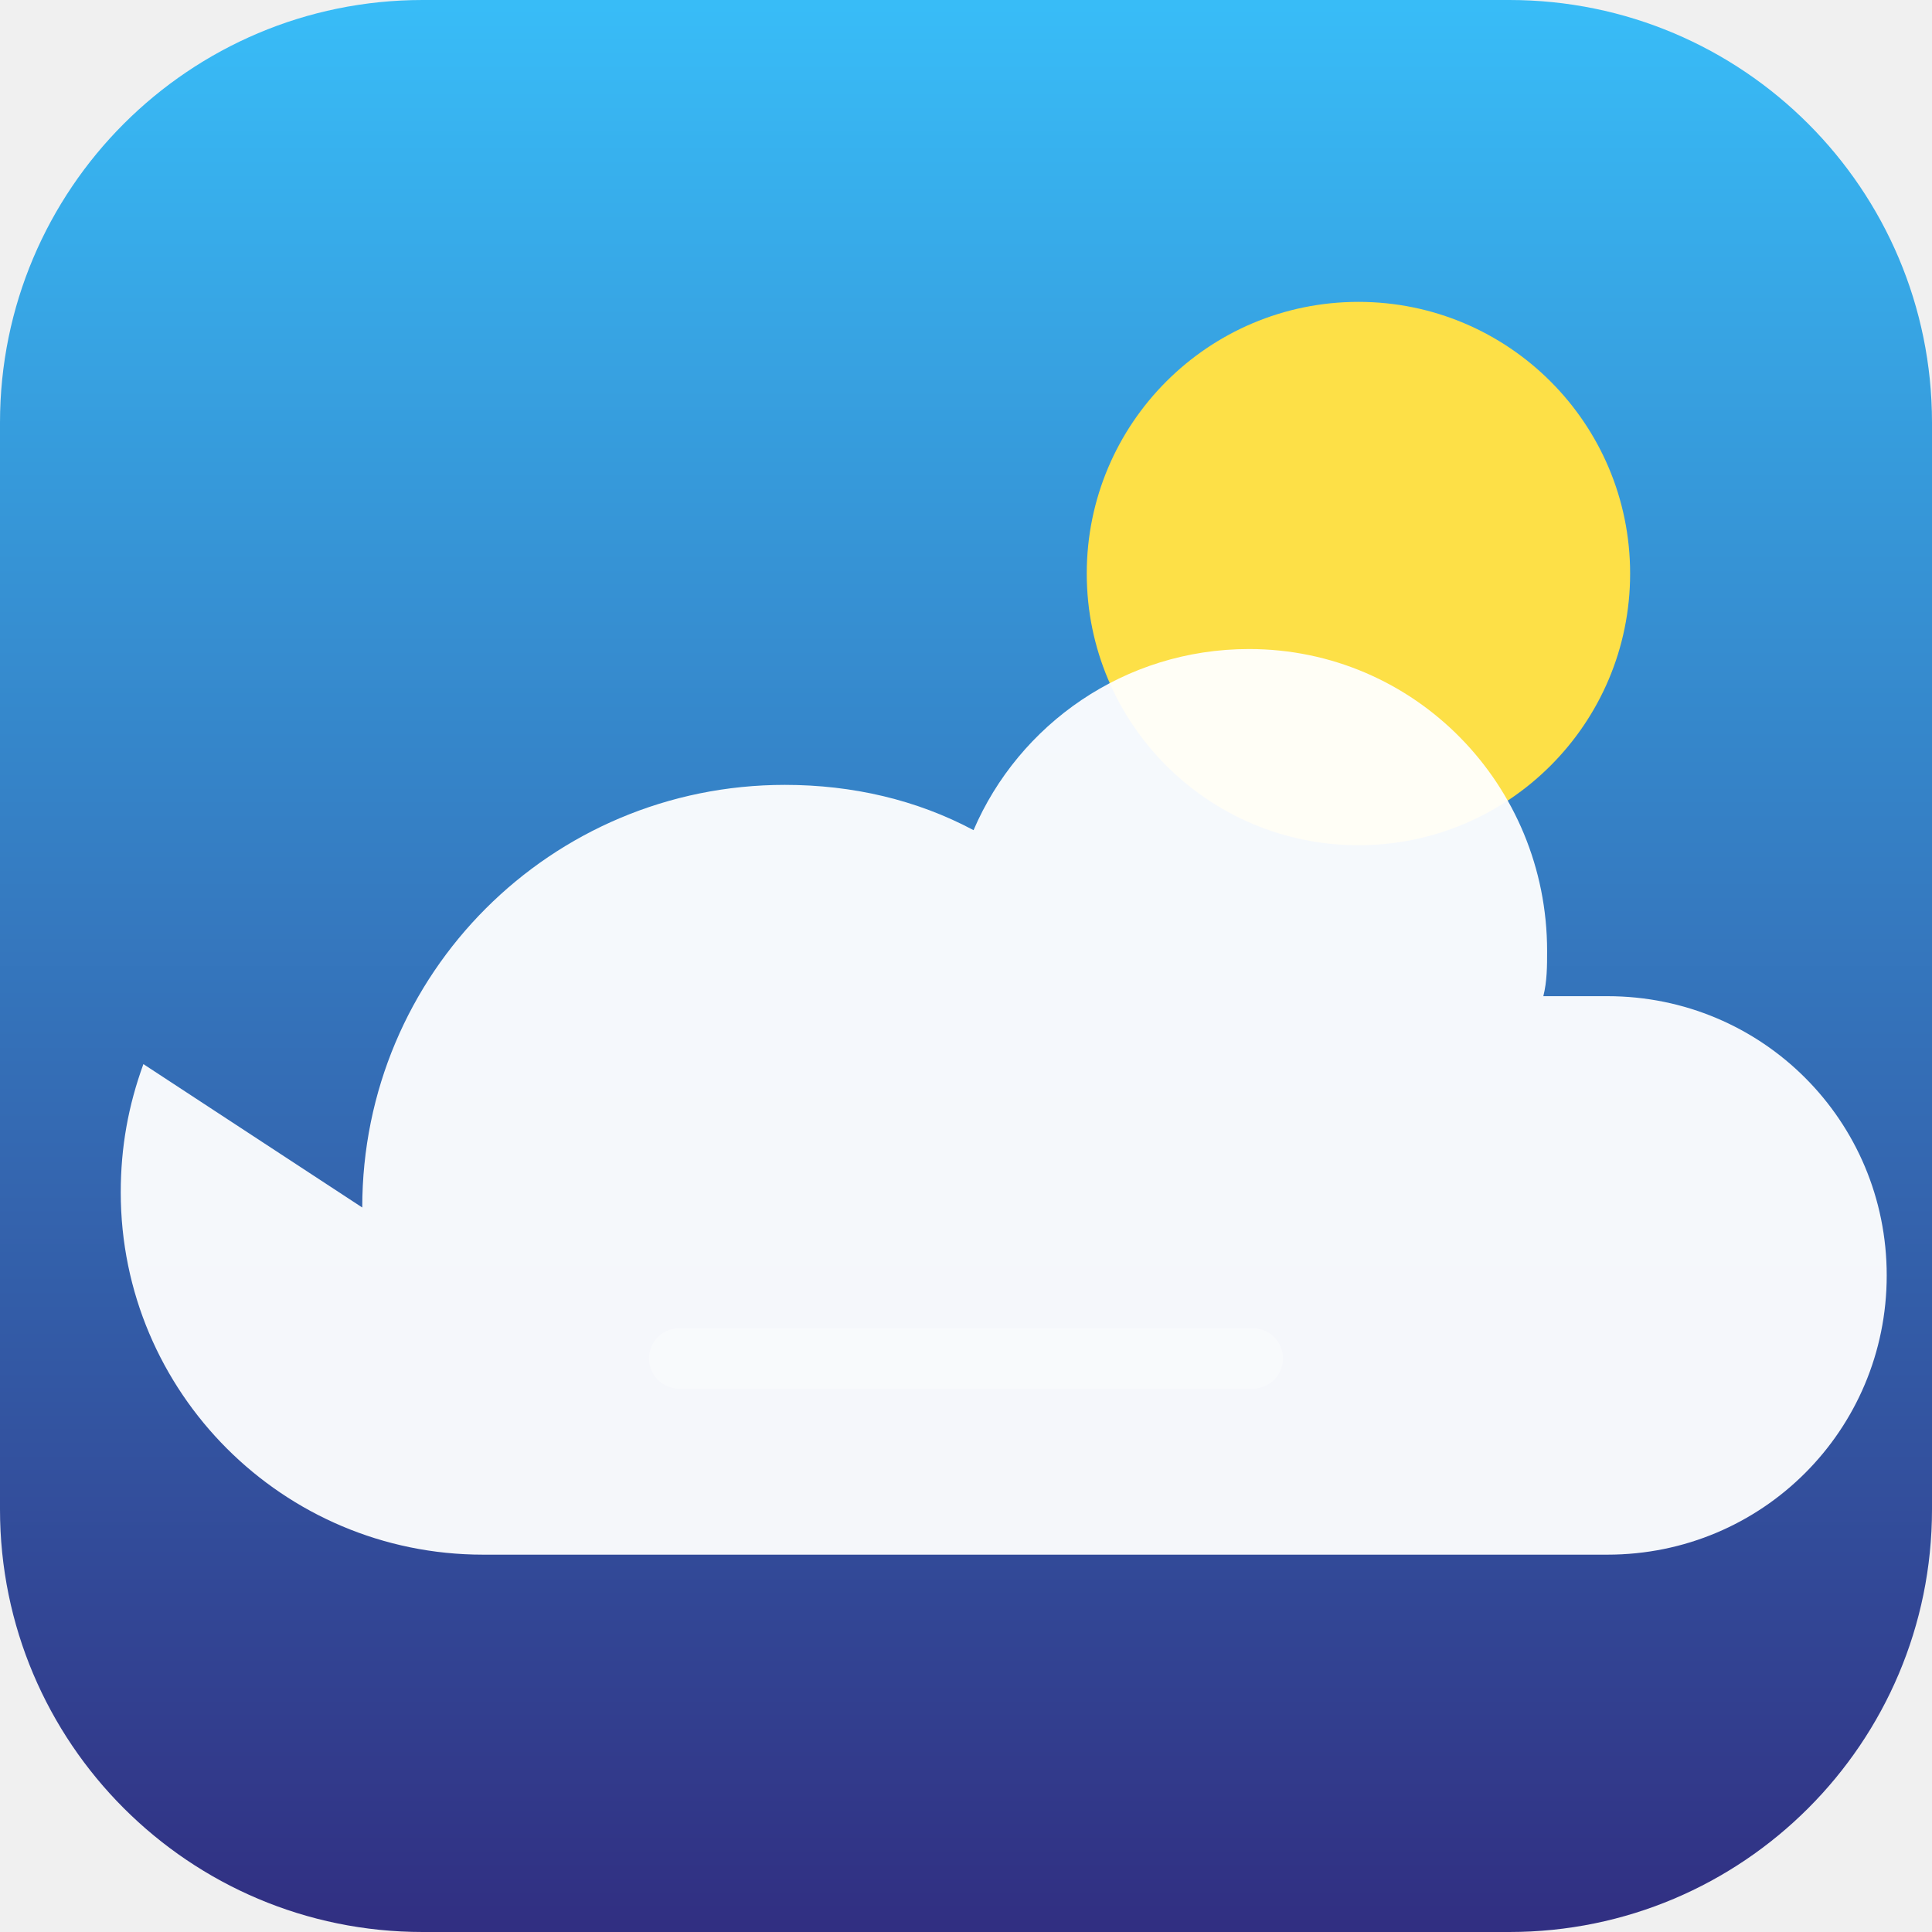
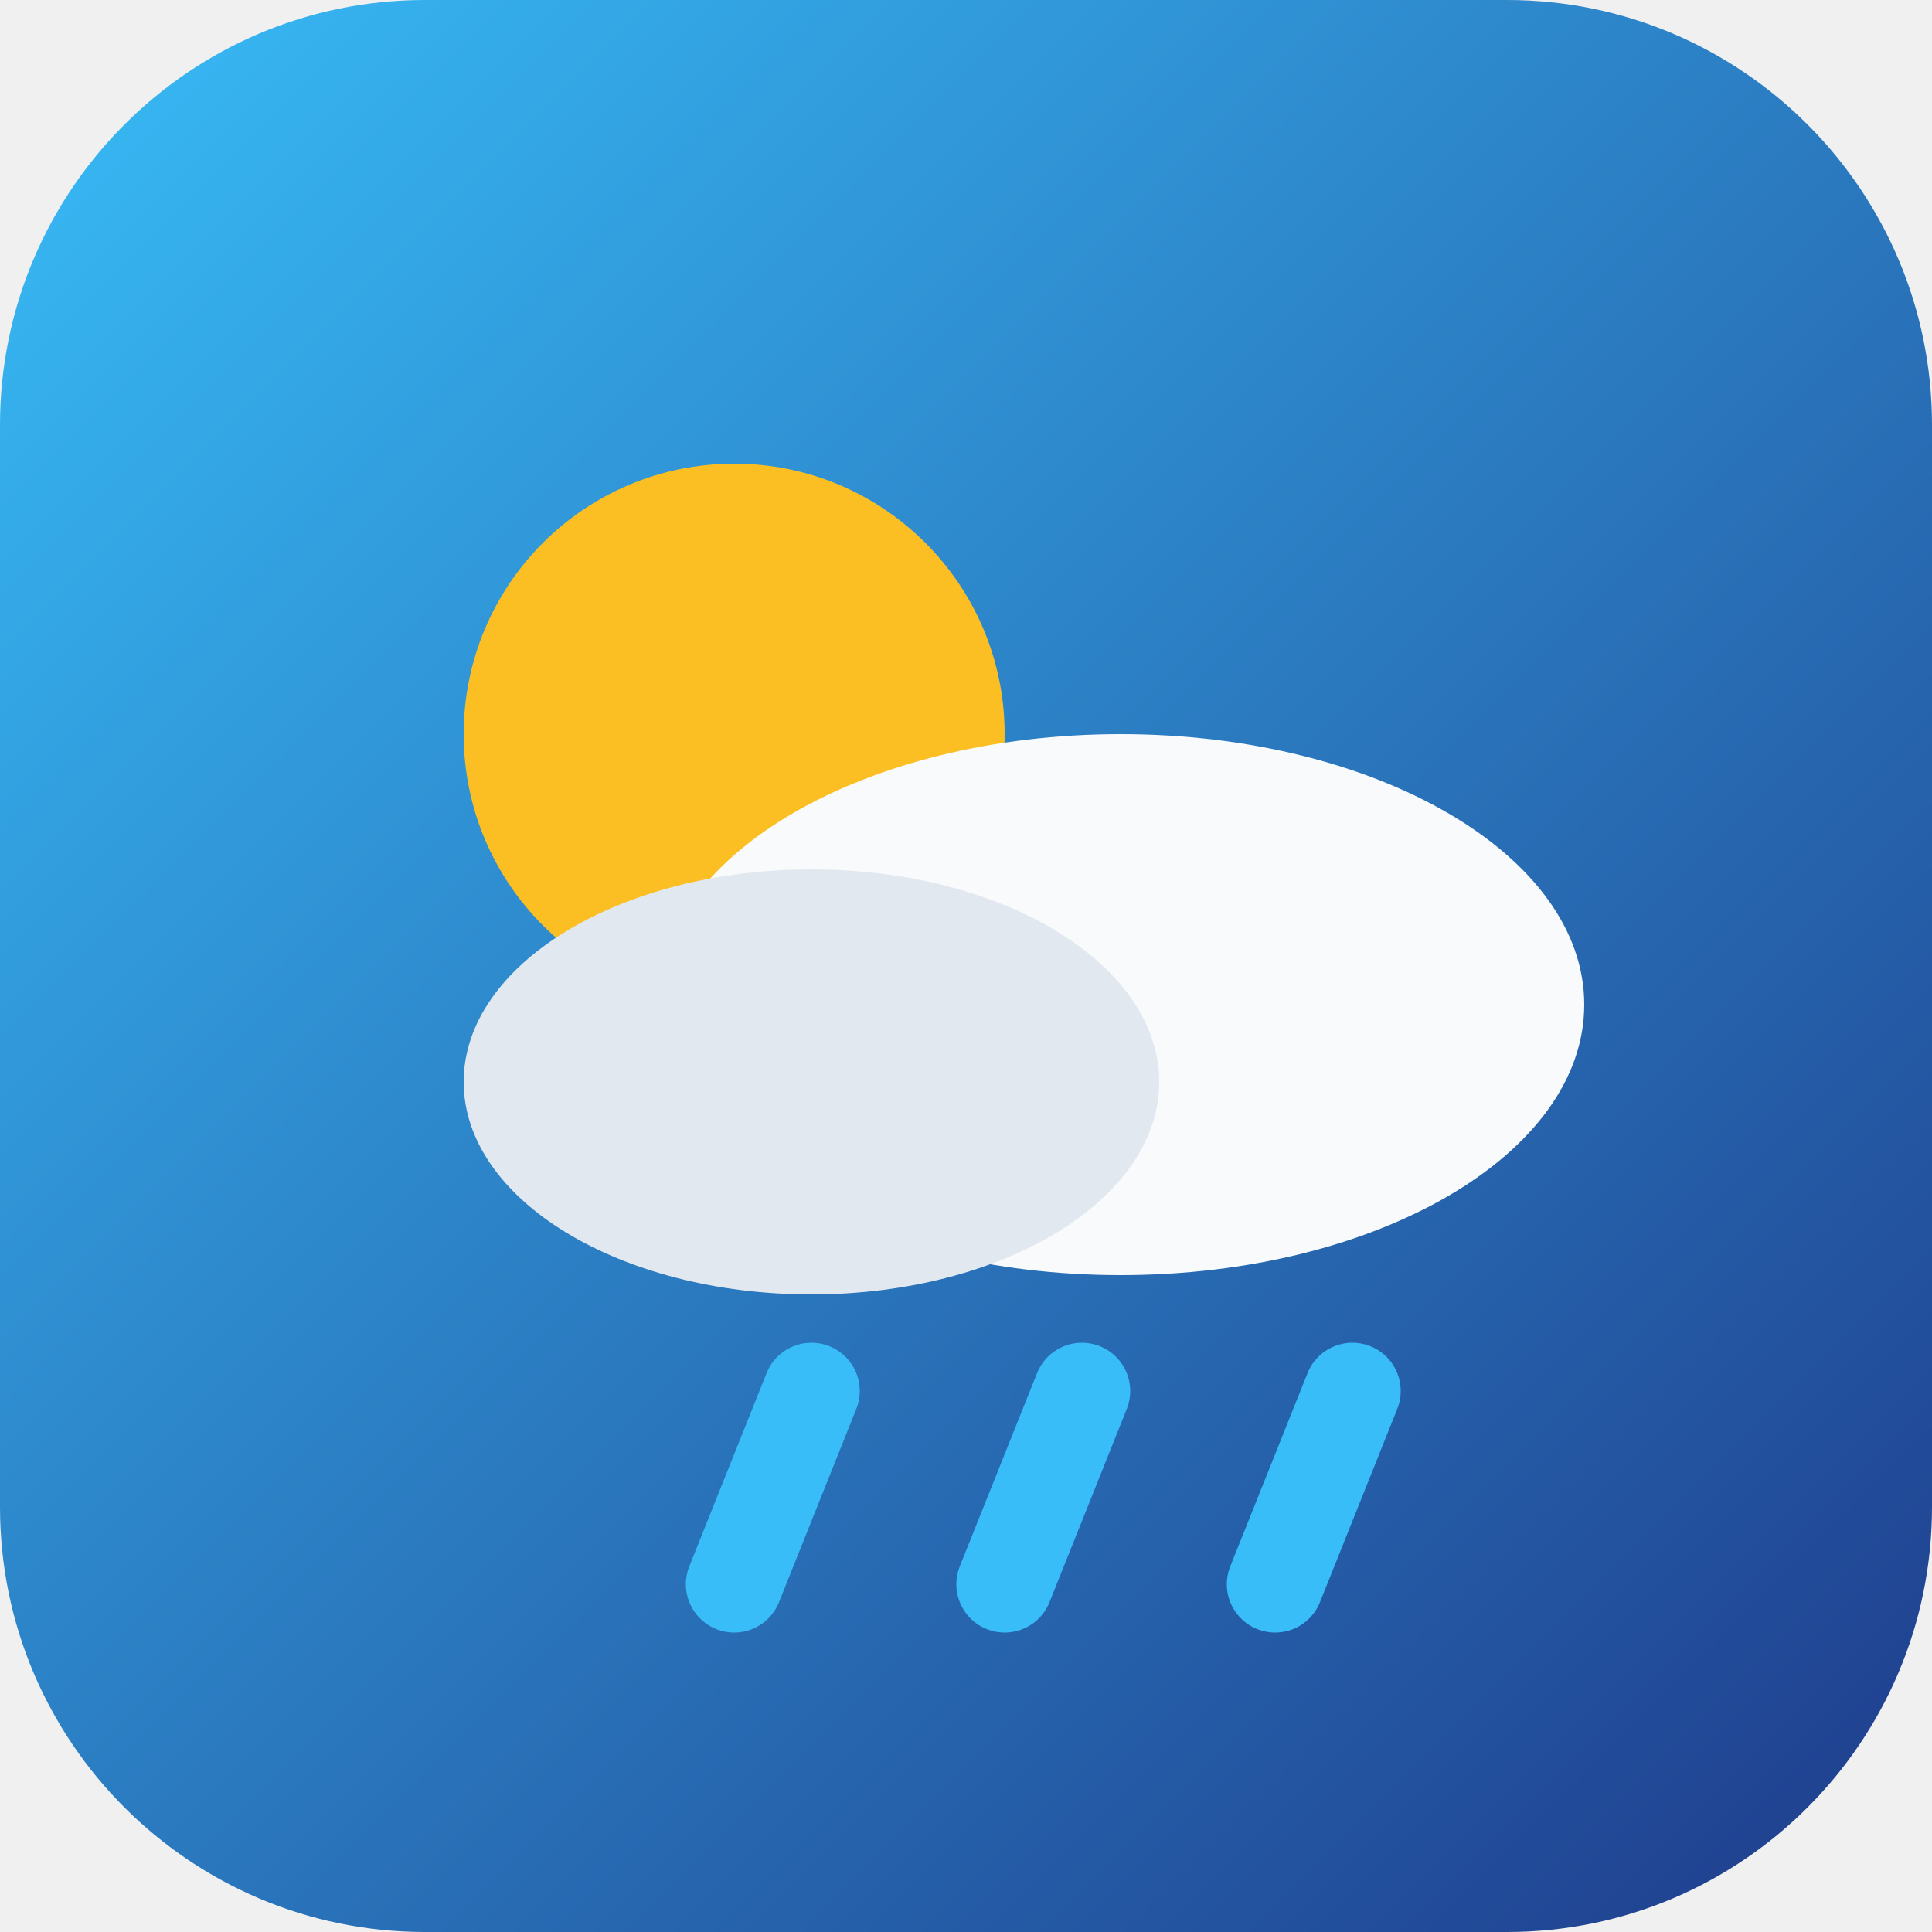
- <svg xmlns="http://www.w3.org/2000/svg" viewBox="0 0 512 512" role="img" aria-label="PogodAI">
+ <svg xmlns="http://www.w3.org/2000/svg" viewBox="0 0 100 100">
  <defs>
-     <linearGradient id="sky" x1="0%" y1="0%" x2="0%" y2="100%">
+     <linearGradient id="bg" x1="0" y1="0" x2="1" y2="1">
      <stop offset="0%" stop-color="#38bdf8" />
-       <stop offset="100%" stop-color="#312e81" />
+       <stop offset="100%" stop-color="#1e3a8a" />
    </linearGradient>
  </defs>
-   <rect width="512" height="512" rx="112" fill="url(#sky)" />
-   <circle cx="360" cy="152" r="72" fill="#fde047" />
-   <path d="M96 320c0-62 50-112 112-112 18 0 35 4 50 12 12-28 40-48 73-48 44 0 79 36 79 80 0 4 0 8-1 12h17c41 0 74 33 74 74s-33 74-74 74H128c-53 0-96-43-96-96 0-12 2-23 6-34z" fill="#fff" fill-opacity="0.95" />
-   <path d="M180 360h152" stroke="#fff" stroke-width="16" stroke-linecap="round" stroke-opacity="0.35" />
+   <rect width="100" height="100" rx="22" fill="url(#bg)" />
+   <circle cx="38" cy="38" r="14" fill="#fbbf24" />
+   <ellipse cx="58" cy="52" rx="24" ry="14" fill="#f8fafc" />
+   <ellipse cx="42" cy="56" rx="18" ry="11" fill="#e2e8f0" />
+   <line x1="42" y1="72" x2="38" y2="82" stroke="#38bdf8" stroke-width="5" stroke-linecap="round" />
+   <line x1="56" y1="72" x2="52" y2="82" stroke="#38bdf8" stroke-width="5" stroke-linecap="round" />
+   <line x1="70" y1="72" x2="66" y2="82" stroke="#38bdf8" stroke-width="5" stroke-linecap="round" />
</svg>
